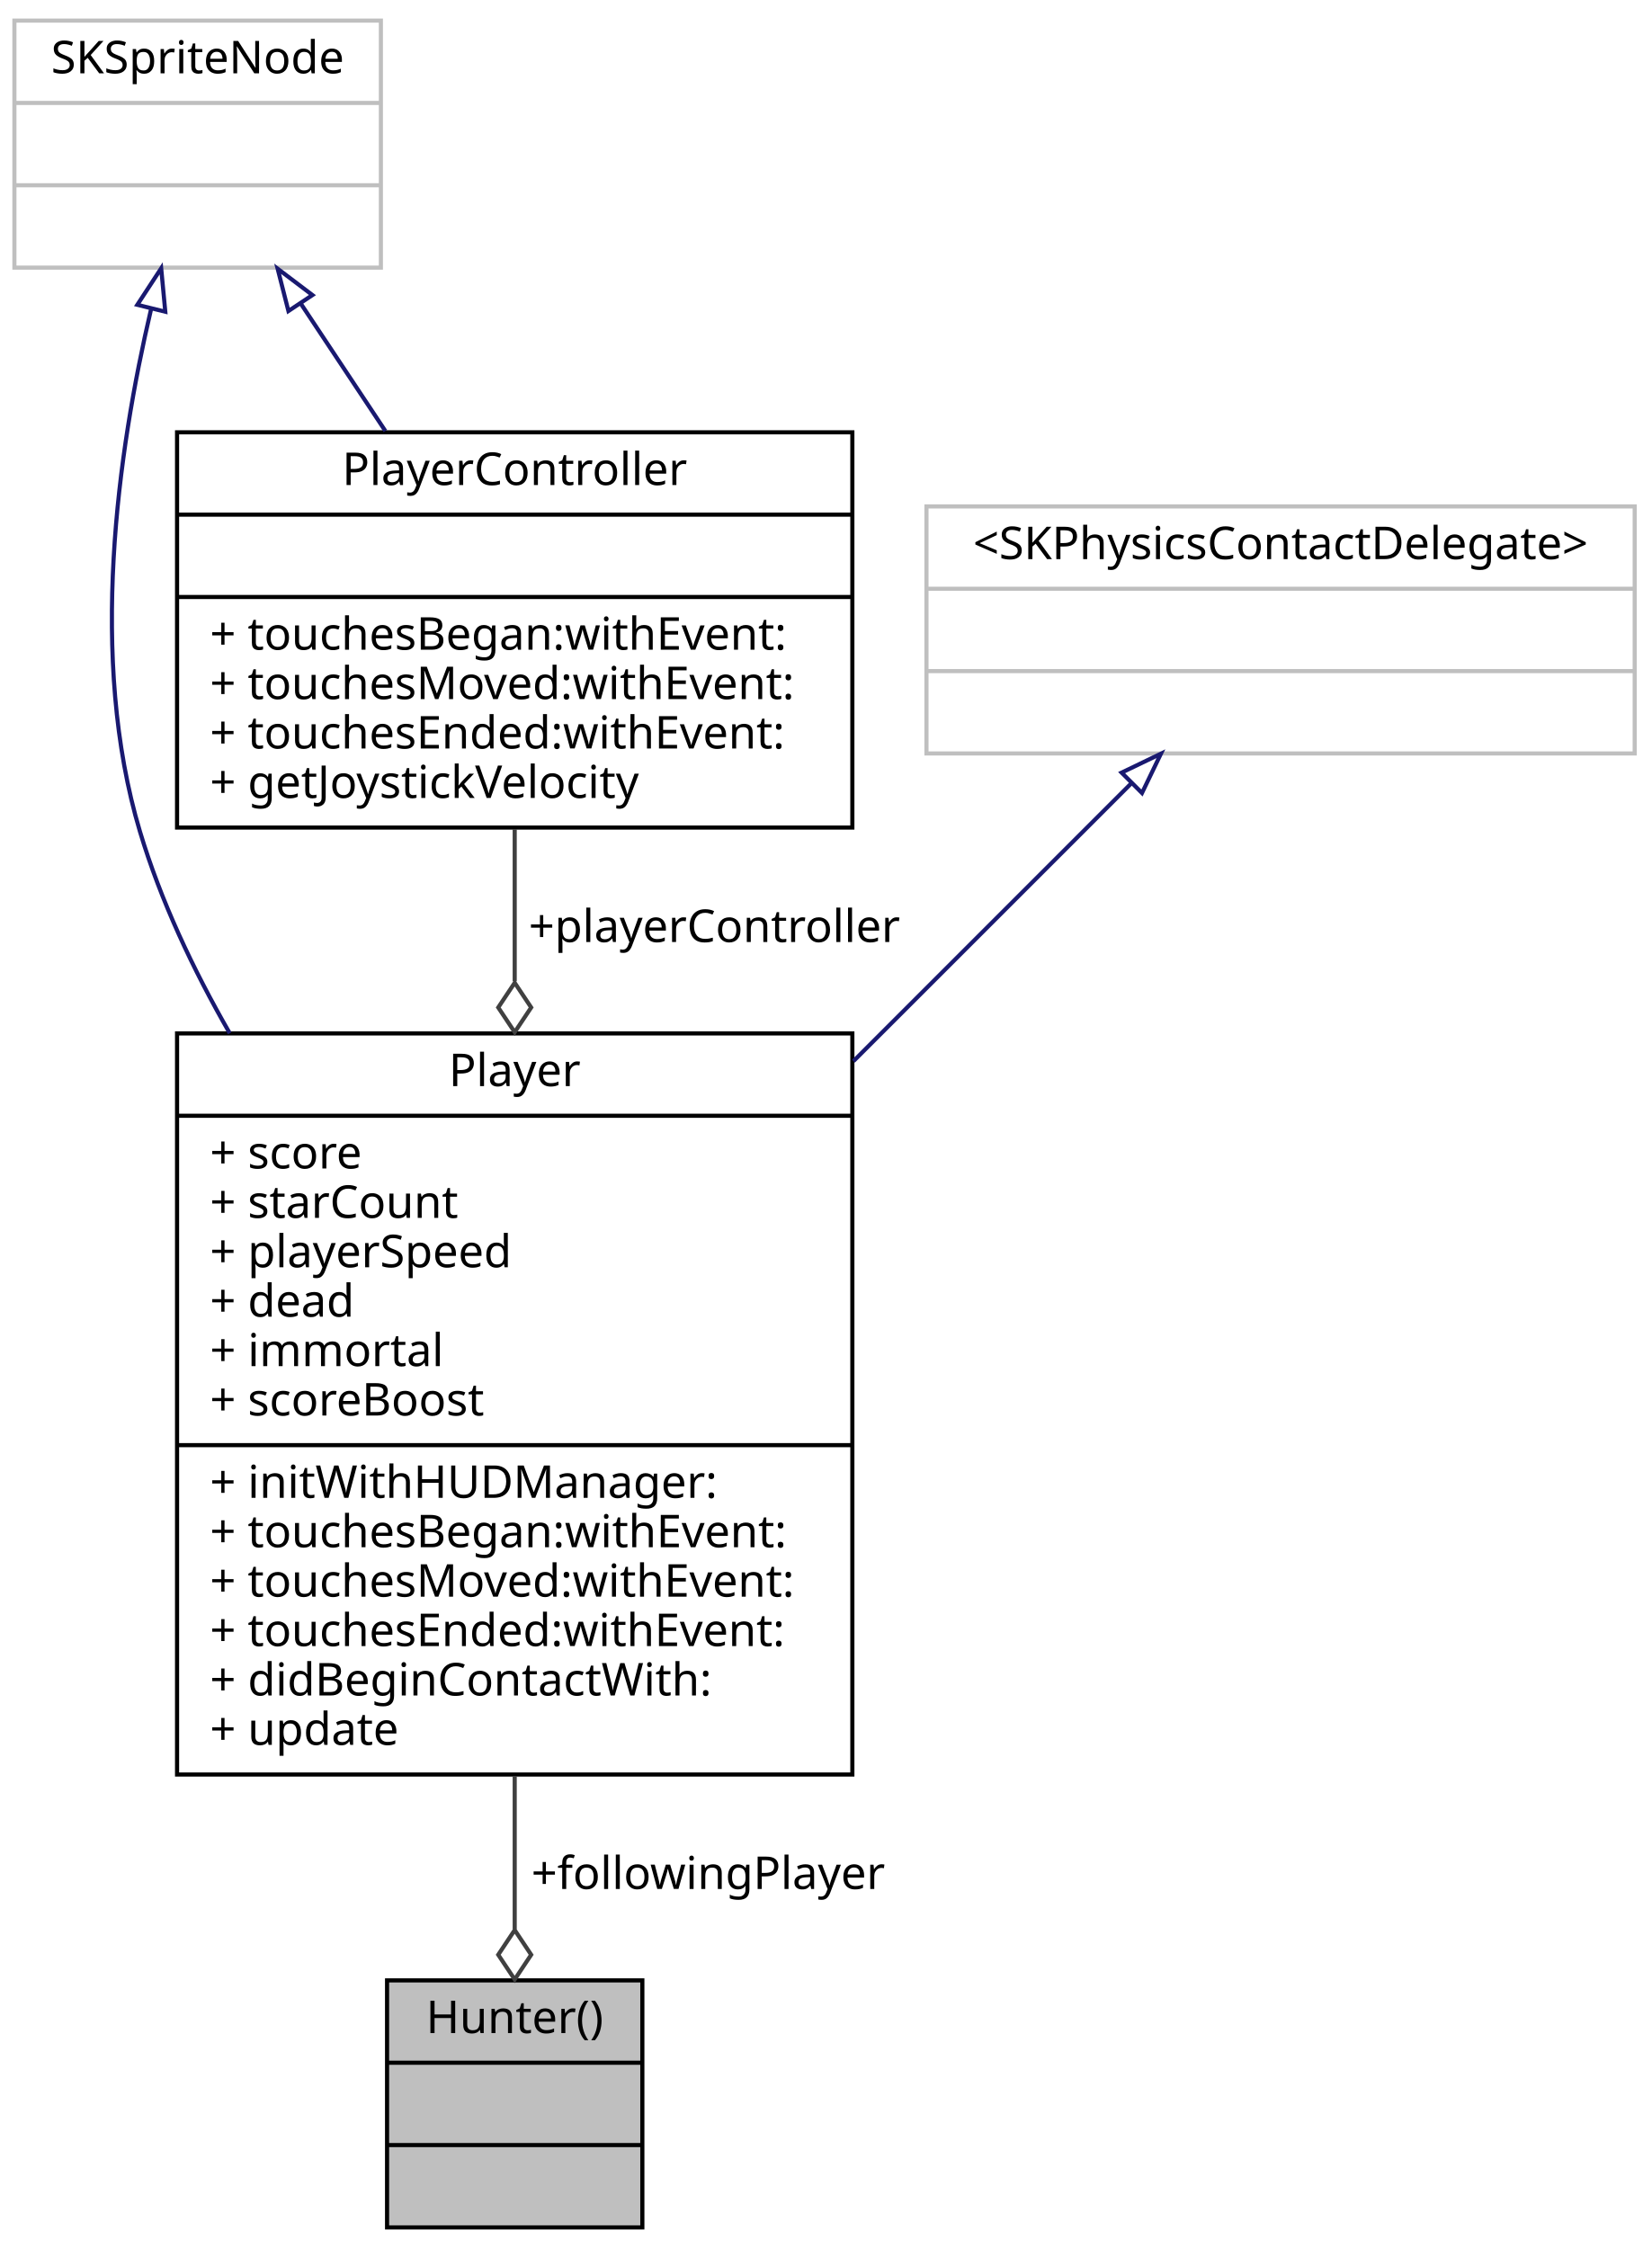
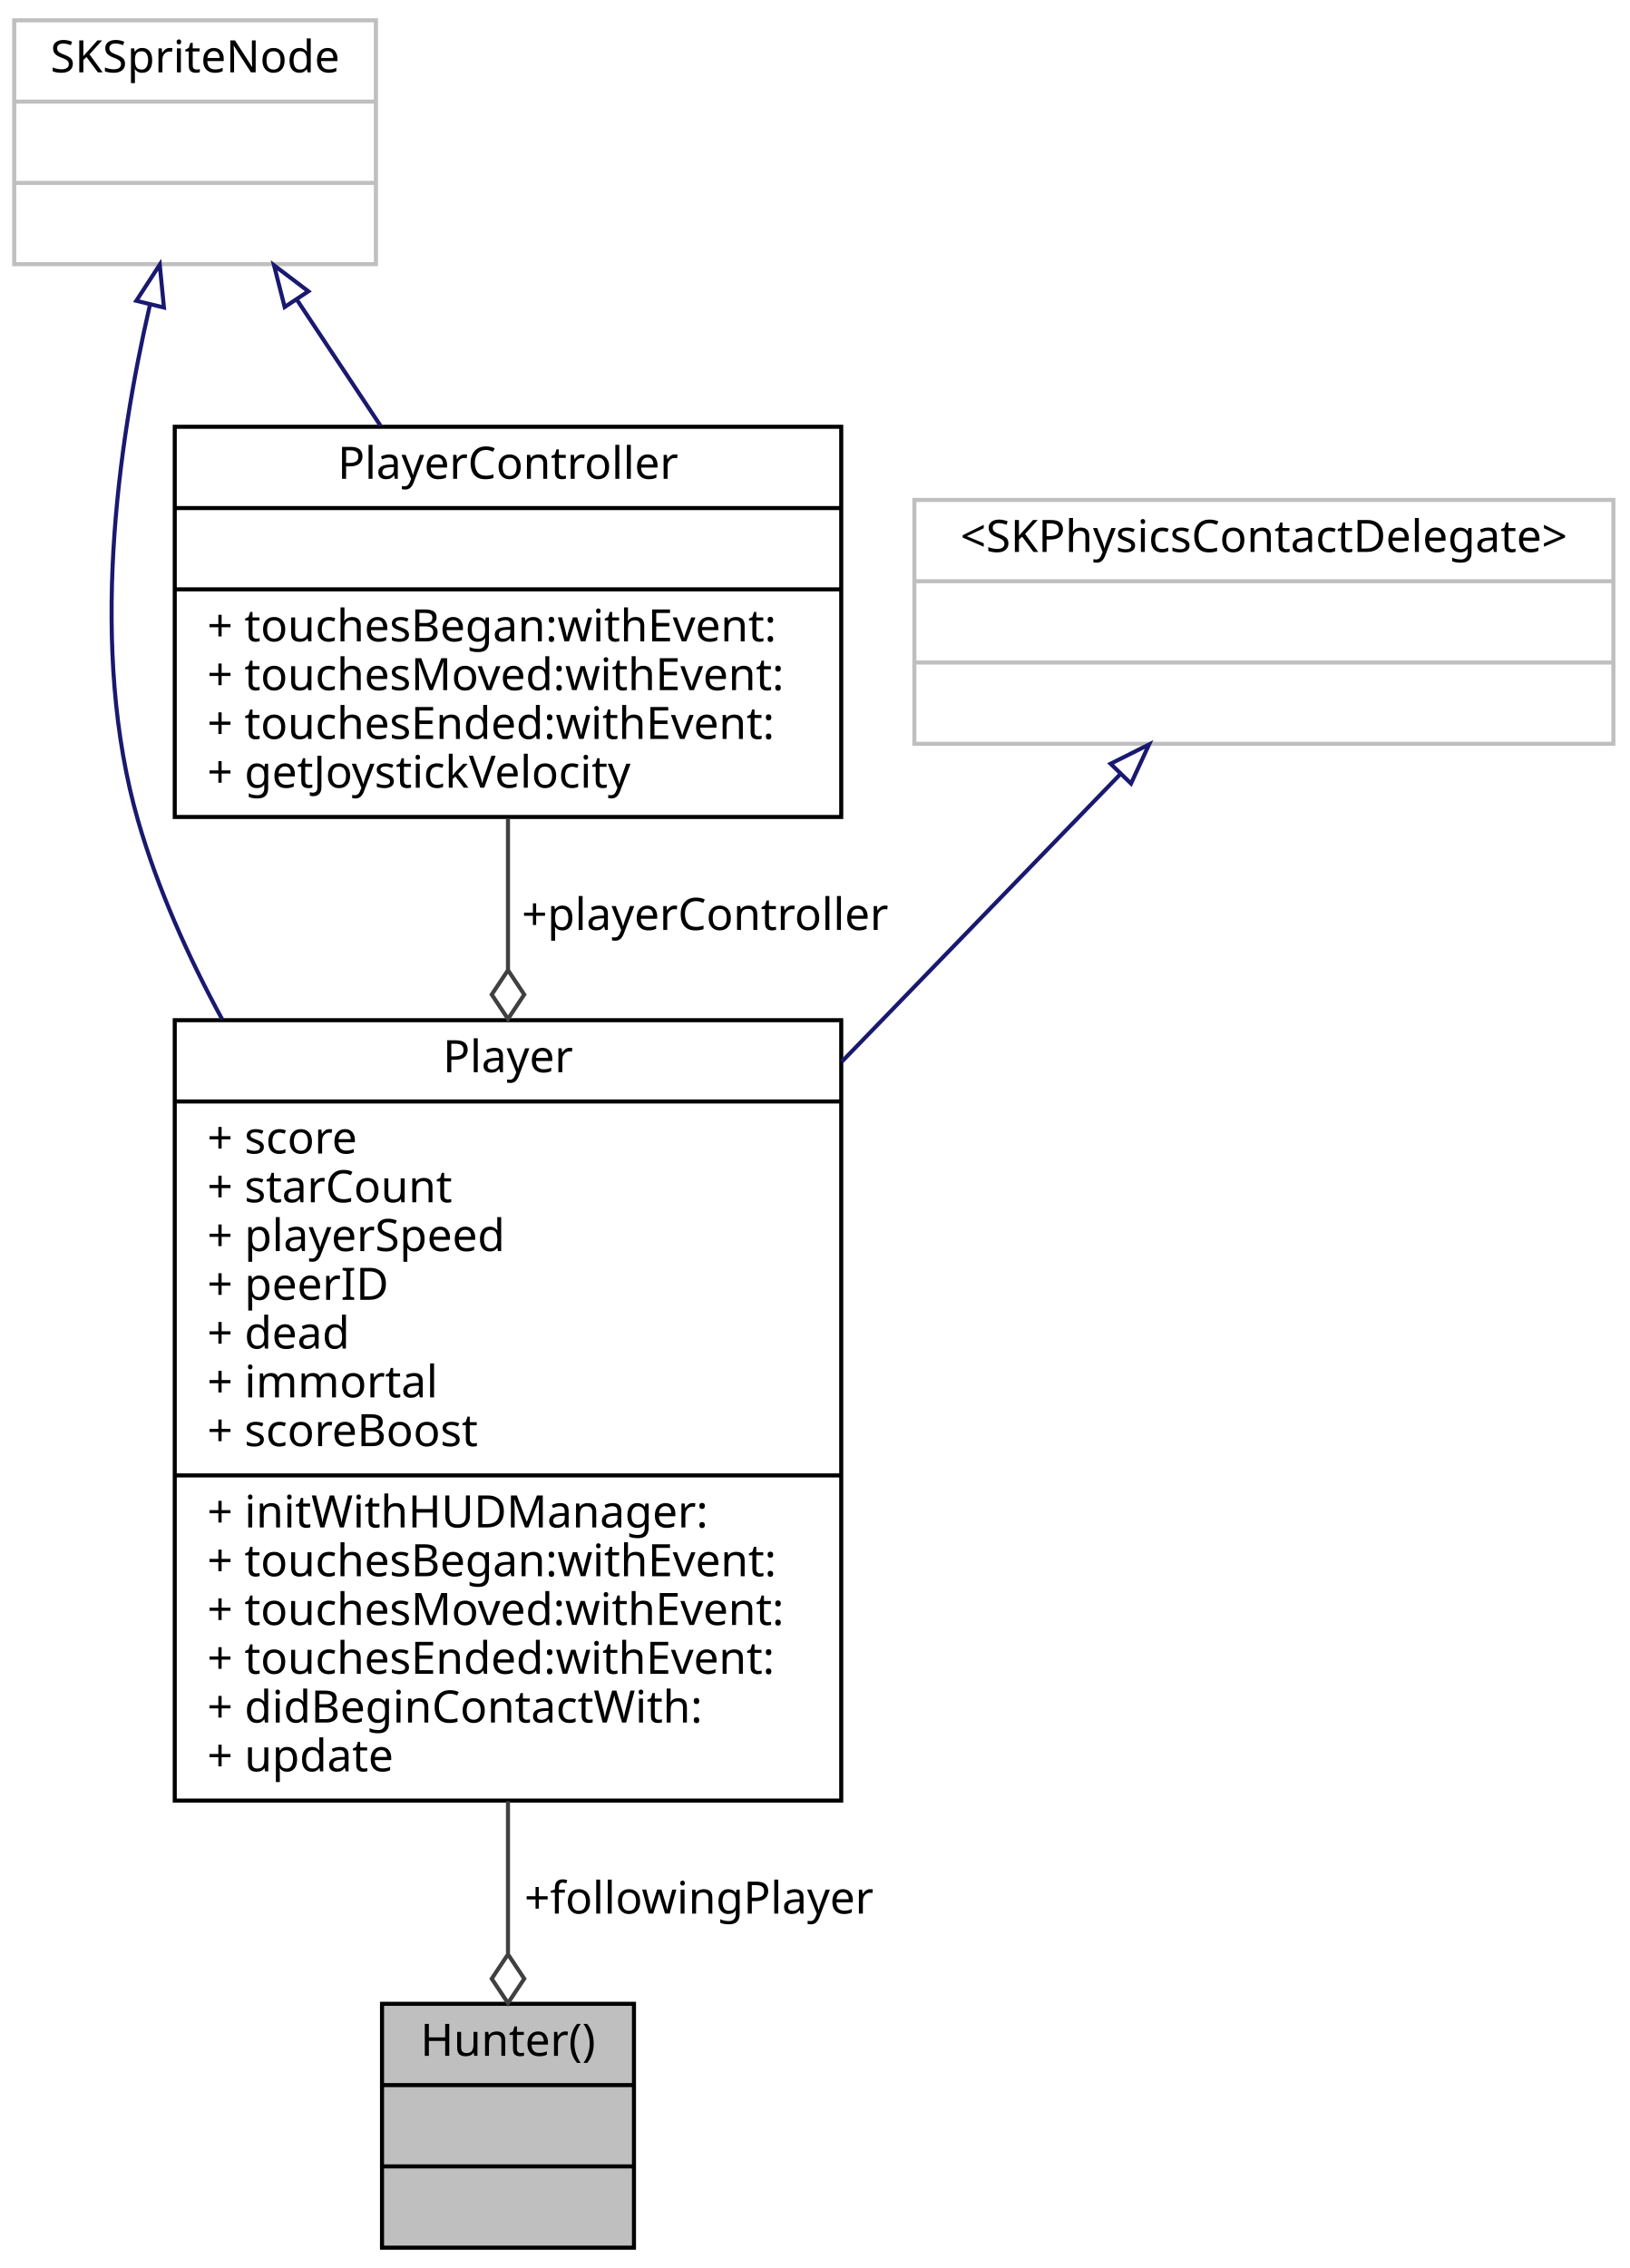
- <svg xmlns="http://www.w3.org/2000/svg" xmlns:xlink="http://www.w3.org/1999/xlink" width="401pt" height="546pt" viewBox="0.00 0.00 401.00 546.00">
-   <g id="graph0" class="graph" transform="scale(1 1) rotate(0) translate(4 542)">
-     <polygon fill="white" stroke="white" points="-4,4 -4,-542 397,-542 397,4 -4,4" />
+ <svg xmlns="http://www.w3.org/2000/svg" xmlns:xlink="http://www.w3.org/1999/xlink" width="401pt" height="558pt" viewBox="0.00 0.00 401.00 558.00">
+   <g id="graph0" class="graph" transform="scale(1 1) rotate(0) translate(4 554)">
+     <polygon fill="white" stroke="white" points="-4,4 -4,-554 397,-554 397,4 -4,4" />
    <g id="node1" class="node">
      <polygon fill="#bfbfbf" stroke="black" points="90,-1 90,-61 152,-61 152,-1 90,-1" />
      <text text-anchor="middle" x="121" y="-48.2" font-family="Segoe UI Semibold" font-size="11.00">Hunter()</text>
      <polyline fill="none" stroke="black" points="90,-41 152,-41 " />
      <text text-anchor="middle" x="121" y="-28.2" font-family="Segoe UI Semibold" font-size="11.00"> </text>
      <polyline fill="none" stroke="black" points="90,-21 152,-21 " />
      <text text-anchor="middle" x="121" y="-8.2" font-family="Segoe UI Semibold" font-size="11.00"> </text>
    </g>
    <g id="node2" class="node">
      <g id="a_node2">
        <a xlink:href="interface_player.html" target="_top" xlink:title="Player object that the user is actually controlling. ">
-           <polygon fill="white" stroke="black" points="39,-111 39,-291 203,-291 203,-111 39,-111" />
-           <text text-anchor="middle" x="121" y="-278.2" font-family="Segoe UI Semibold" font-size="11.00">Player</text>
-           <polyline fill="none" stroke="black" points="39,-271 203,-271 " />
-           <text text-anchor="start" x="47" y="-258.2" font-family="Segoe UI Semibold" font-size="11.00">+ score</text>
-           <text text-anchor="start" x="47" y="-246.2" font-family="Segoe UI Semibold" font-size="11.00">+ starCount</text>
-           <text text-anchor="start" x="47" y="-234.2" font-family="Segoe UI Semibold" font-size="11.00">+ playerSpeed</text>
+           <polygon fill="white" stroke="black" points="39,-111 39,-303 203,-303 203,-111 39,-111" />
+           <text text-anchor="middle" x="121" y="-290.2" font-family="Segoe UI Semibold" font-size="11.00">Player</text>
+           <polyline fill="none" stroke="black" points="39,-283 203,-283 " />
+           <text text-anchor="start" x="47" y="-270.2" font-family="Segoe UI Semibold" font-size="11.00">+ score</text>
+           <text text-anchor="start" x="47" y="-258.2" font-family="Segoe UI Semibold" font-size="11.00">+ starCount</text>
+           <text text-anchor="start" x="47" y="-246.2" font-family="Segoe UI Semibold" font-size="11.00">+ playerSpeed</text>
+           <text text-anchor="start" x="47" y="-234.2" font-family="Segoe UI Semibold" font-size="11.00">+ peerID</text>
          <text text-anchor="start" x="47" y="-222.2" font-family="Segoe UI Semibold" font-size="11.00">+ dead</text>
          <text text-anchor="start" x="47" y="-210.2" font-family="Segoe UI Semibold" font-size="11.00">+ immortal</text>
          <text text-anchor="start" x="47" y="-198.2" font-family="Segoe UI Semibold" font-size="11.00">+ scoreBoost</text>
          <polyline fill="none" stroke="black" points="39,-191 203,-191 " />
          <text text-anchor="start" x="47" y="-178.2" font-family="Segoe UI Semibold" font-size="11.00">+ initWithHUDManager:</text>
          <text text-anchor="start" x="47" y="-166.2" font-family="Segoe UI Semibold" font-size="11.00">+ touchesBegan:withEvent:</text>
          <text text-anchor="start" x="47" y="-154.2" font-family="Segoe UI Semibold" font-size="11.00">+ touchesMoved:withEvent:</text>
          <text text-anchor="start" x="47" y="-142.2" font-family="Segoe UI Semibold" font-size="11.00">+ touchesEnded:withEvent:</text>
          <text text-anchor="start" x="47" y="-130.2" font-family="Segoe UI Semibold" font-size="11.00">+ didBeginContactWith:</text>
          <text text-anchor="start" x="47" y="-118.2" font-family="Segoe UI Semibold" font-size="11.00">+ update</text>
        </a>
      </g>
    </g>
    <g id="edge1" class="edge">
-       <path fill="none" stroke="#404040" d="M121,-110.589C121,-97.608 121,-84.8 121,-73.412" />
-       <polygon fill="none" stroke="#404040" points="121,-73.224 117,-67.224 121,-61.224 125,-67.224 121,-73.224" />
+       <path fill="none" stroke="#404040" d="M121,-110.854C121,-97.711 121,-84.818 121,-73.389" />
+       <polygon fill="none" stroke="#404040" points="121,-73.173 117,-67.173 121,-61.173 125,-67.173 121,-73.173" />
      <text text-anchor="middle" x="168" y="-83.2" font-family="Segoe UI Semibold" font-size="11.00"> +followingPlayer</text>
    </g>
    <g id="node3" class="node">
-       <polygon fill="white" stroke="#bfbfbf" points="-0.5,-477 -0.5,-537 88.5,-537 88.5,-477 -0.5,-477" />
-       <text text-anchor="middle" x="44" y="-524.2" font-family="Segoe UI Semibold" font-size="11.00">SKSpriteNode</text>
-       <polyline fill="none" stroke="#bfbfbf" points="-0.5,-517 88.5,-517 " />
-       <text text-anchor="middle" x="44" y="-504.2" font-family="Segoe UI Semibold" font-size="11.00"> </text>
-       <polyline fill="none" stroke="#bfbfbf" points="-0.5,-497 88.5,-497 " />
-       <text text-anchor="middle" x="44" y="-484.2" font-family="Segoe UI Semibold" font-size="11.00"> </text>
+       <polygon fill="white" stroke="#bfbfbf" points="-0.5,-489 -0.5,-549 88.5,-549 88.5,-489 -0.5,-489" />
+       <text text-anchor="middle" x="44" y="-536.2" font-family="Segoe UI Semibold" font-size="11.00">SKSpriteNode</text>
+       <polyline fill="none" stroke="#bfbfbf" points="-0.5,-529 88.5,-529 " />
+       <text text-anchor="middle" x="44" y="-516.2" font-family="Segoe UI Semibold" font-size="11.00"> </text>
+       <polyline fill="none" stroke="#bfbfbf" points="-0.5,-509 88.5,-509 " />
+       <text text-anchor="middle" x="44" y="-496.2" font-family="Segoe UI Semibold" font-size="11.00"> </text>
    </g>
    <g id="edge2" class="edge">
-       <path fill="none" stroke="midnightblue" d="M32.659,-466.781C24.651,-432.598 17.384,-382.05 30,-340 35.031,-323.232 42.831,-306.62 51.795,-291.042" />
-       <polygon fill="none" stroke="midnightblue" points="29.347,-467.97 35.146,-476.836 36.142,-466.289 29.347,-467.97" />
+       <path fill="none" stroke="midnightblue" d="M32.861,-478.841C24.984,-444.696 17.792,-394.171 30,-352 34.811,-335.382 42.175,-318.839 50.674,-303.205" />
+       <polygon fill="none" stroke="midnightblue" points="29.541,-479.996 35.308,-488.884 36.342,-478.34 29.541,-479.996" />
    </g>
    <g id="node5" class="node">
      <g id="a_node5">
        <a xlink:href="interface_player_controller.html" target="_top" xlink:title="Visual joystick which controls the player. ">
-           <polygon fill="white" stroke="black" points="39,-341 39,-437 203,-437 203,-341 39,-341" />
-           <text text-anchor="middle" x="121" y="-424.2" font-family="Segoe UI Semibold" font-size="11.00">PlayerController</text>
-           <polyline fill="none" stroke="black" points="39,-417 203,-417 " />
-           <text text-anchor="middle" x="121" y="-404.2" font-family="Segoe UI Semibold" font-size="11.00"> </text>
-           <polyline fill="none" stroke="black" points="39,-397 203,-397 " />
-           <text text-anchor="start" x="47" y="-384.2" font-family="Segoe UI Semibold" font-size="11.00">+ touchesBegan:withEvent:</text>
-           <text text-anchor="start" x="47" y="-372.2" font-family="Segoe UI Semibold" font-size="11.00">+ touchesMoved:withEvent:</text>
-           <text text-anchor="start" x="47" y="-360.2" font-family="Segoe UI Semibold" font-size="11.00">+ touchesEnded:withEvent:</text>
-           <text text-anchor="start" x="47" y="-348.2" font-family="Segoe UI Semibold" font-size="11.00">+ getJoystickVelocity</text>
+           <polygon fill="white" stroke="black" points="39,-353 39,-449 203,-449 203,-353 39,-353" />
+           <text text-anchor="middle" x="121" y="-436.2" font-family="Segoe UI Semibold" font-size="11.00">PlayerController</text>
+           <polyline fill="none" stroke="black" points="39,-429 203,-429 " />
+           <text text-anchor="middle" x="121" y="-416.2" font-family="Segoe UI Semibold" font-size="11.00"> </text>
+           <polyline fill="none" stroke="black" points="39,-409 203,-409 " />
+           <text text-anchor="start" x="47" y="-396.2" font-family="Segoe UI Semibold" font-size="11.00">+ touchesBegan:withEvent:</text>
+           <text text-anchor="start" x="47" y="-384.2" font-family="Segoe UI Semibold" font-size="11.00">+ touchesMoved:withEvent:</text>
+           <text text-anchor="start" x="47" y="-372.2" font-family="Segoe UI Semibold" font-size="11.00">+ touchesEnded:withEvent:</text>
+           <text text-anchor="start" x="47" y="-360.2" font-family="Segoe UI Semibold" font-size="11.00">+ getJoystickVelocity</text>
        </a>
      </g>
    </g>
    <g id="edge5" class="edge">
-       <path fill="none" stroke="midnightblue" d="M69.02,-468.308C75.582,-458.422 82.741,-447.636 89.591,-437.318" />
-       <polygon fill="none" stroke="midnightblue" points="66.045,-466.461 63.43,-476.728 71.877,-470.332 66.045,-466.461" />
+       <path fill="none" stroke="midnightblue" d="M69.02,-480.308C75.582,-470.422 82.741,-459.636 89.591,-449.318" />
+       <polygon fill="none" stroke="midnightblue" points="66.045,-478.461 63.43,-488.728 71.877,-482.332 66.045,-478.461" />
    </g>
    <g id="node4" class="node">
-       <polygon fill="white" stroke="#bfbfbf" points="221,-359 221,-419 393,-419 393,-359 221,-359" />
-       <text text-anchor="middle" x="307" y="-406.2" font-family="Segoe UI Semibold" font-size="11.00">&lt;SKPhysicsContactDelegate&gt;</text>
-       <polyline fill="none" stroke="#bfbfbf" points="221,-399 393,-399 " />
-       <text text-anchor="middle" x="307" y="-386.2" font-family="Segoe UI Semibold" font-size="11.00"> </text>
-       <polyline fill="none" stroke="#bfbfbf" points="221,-379 393,-379 " />
-       <text text-anchor="middle" x="307" y="-366.2" font-family="Segoe UI Semibold" font-size="11.00"> </text>
+       <polygon fill="white" stroke="#bfbfbf" points="221,-371 221,-431 393,-431 393,-371 221,-371" />
+       <text text-anchor="middle" x="307" y="-418.2" font-family="Segoe UI Semibold" font-size="11.00">&lt;SKPhysicsContactDelegate&gt;</text>
+       <polyline fill="none" stroke="#bfbfbf" points="221,-411 393,-411 " />
+       <text text-anchor="middle" x="307" y="-398.2" font-family="Segoe UI Semibold" font-size="11.00"> </text>
+       <polyline fill="none" stroke="#bfbfbf" points="221,-391 393,-391 " />
+       <text text-anchor="middle" x="307" y="-378.2" font-family="Segoe UI Semibold" font-size="11.00"> </text>
    </g>
    <g id="edge3" class="edge">
-       <path fill="none" stroke="midnightblue" d="M270.812,-351.812C251.51,-332.51 226.915,-307.915 203.259,-284.259" />
-       <polygon fill="none" stroke="midnightblue" points="268.392,-354.341 277.938,-358.938 273.341,-349.392 268.392,-354.341" />
+       <path fill="none" stroke="midnightblue" d="M271.579,-363.436C252.124,-343.353 227.125,-317.548 203.109,-292.758" />
+       <polygon fill="none" stroke="midnightblue" points="269.279,-366.092 278.751,-370.839 274.306,-361.222 269.279,-366.092" />
    </g>
    <g id="edge4" class="edge">
-       <path fill="none" stroke="#404040" d="M121,-340.583C121,-329.164 121,-316.527 121,-303.667" />
-       <polygon fill="none" stroke="#404040" points="121,-303.301 117,-297.301 121,-291.301 125,-297.301 121,-303.301" />
-       <text text-anchor="middle" x="169.5" y="-313.2" font-family="Segoe UI Semibold" font-size="11.00"> +playerController</text>
+       <path fill="none" stroke="#404040" d="M121,-352.539C121,-341.061 121,-328.327 121,-315.312" />
+       <polygon fill="none" stroke="#404040" points="121,-315.308 117,-309.308 121,-303.308 125,-309.308 121,-315.308" />
+       <text text-anchor="middle" x="169.5" y="-325.2" font-family="Segoe UI Semibold" font-size="11.00"> +playerController</text>
    </g>
  </g>
</svg>
